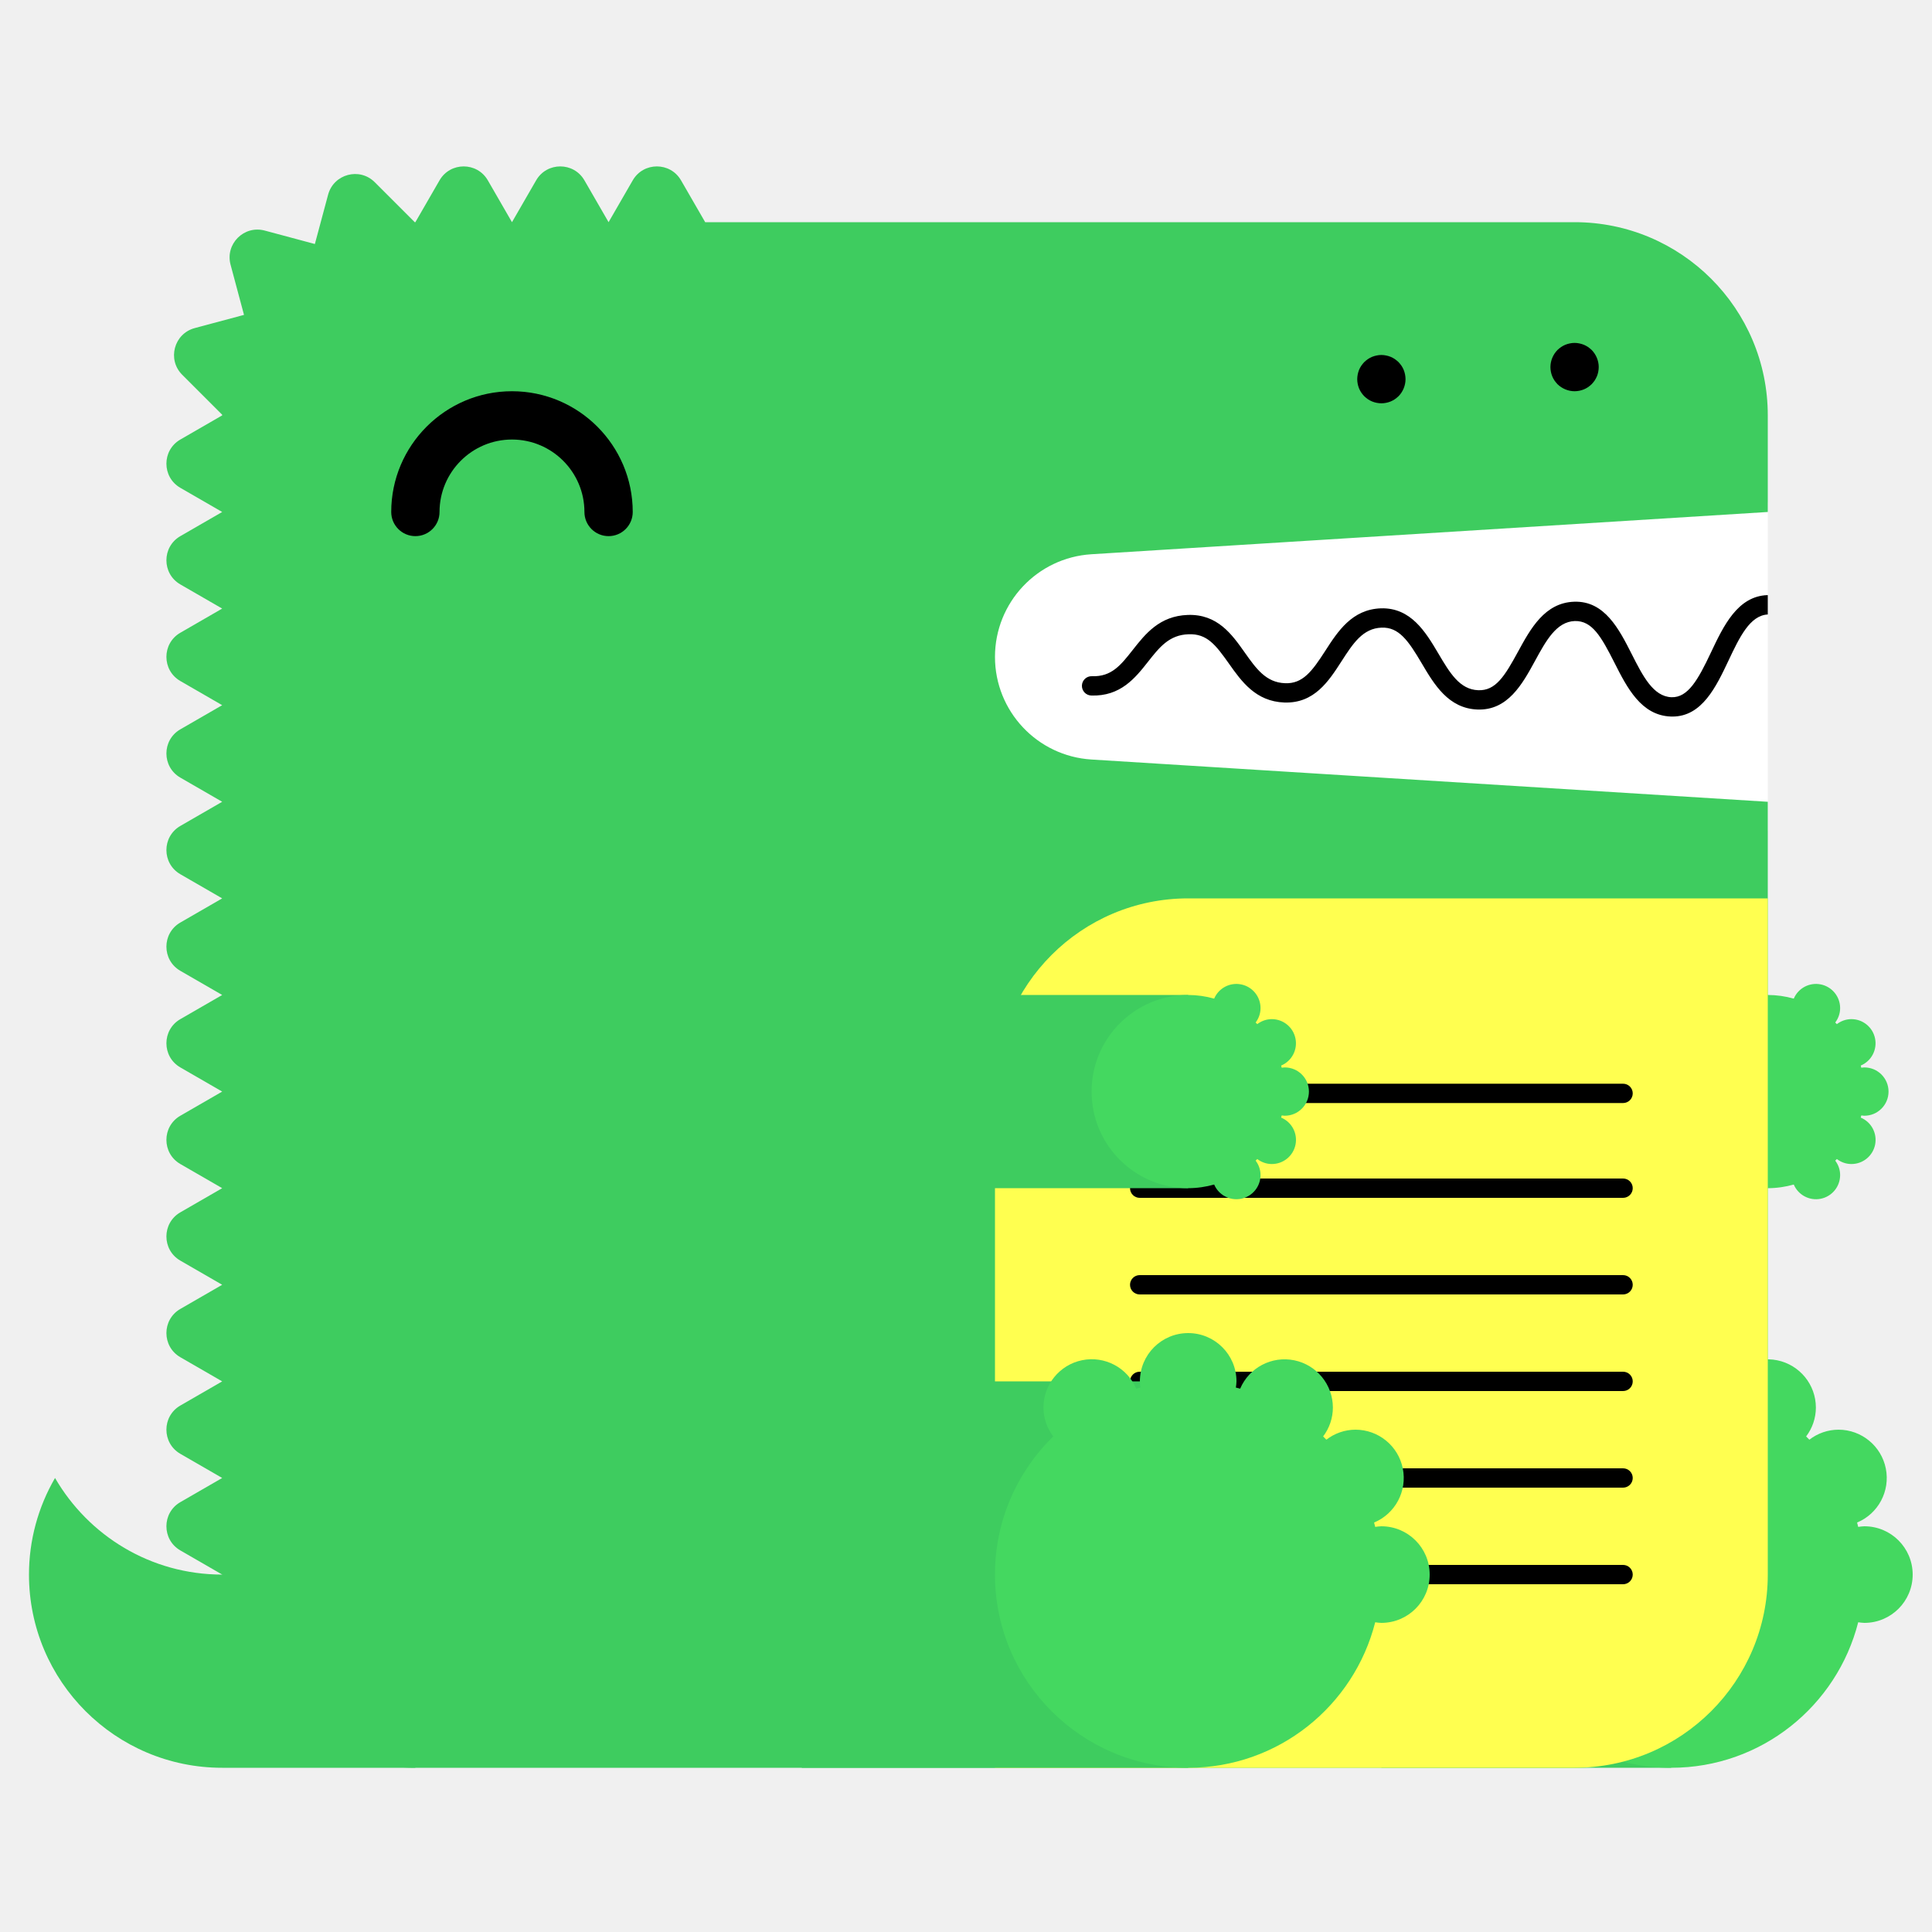
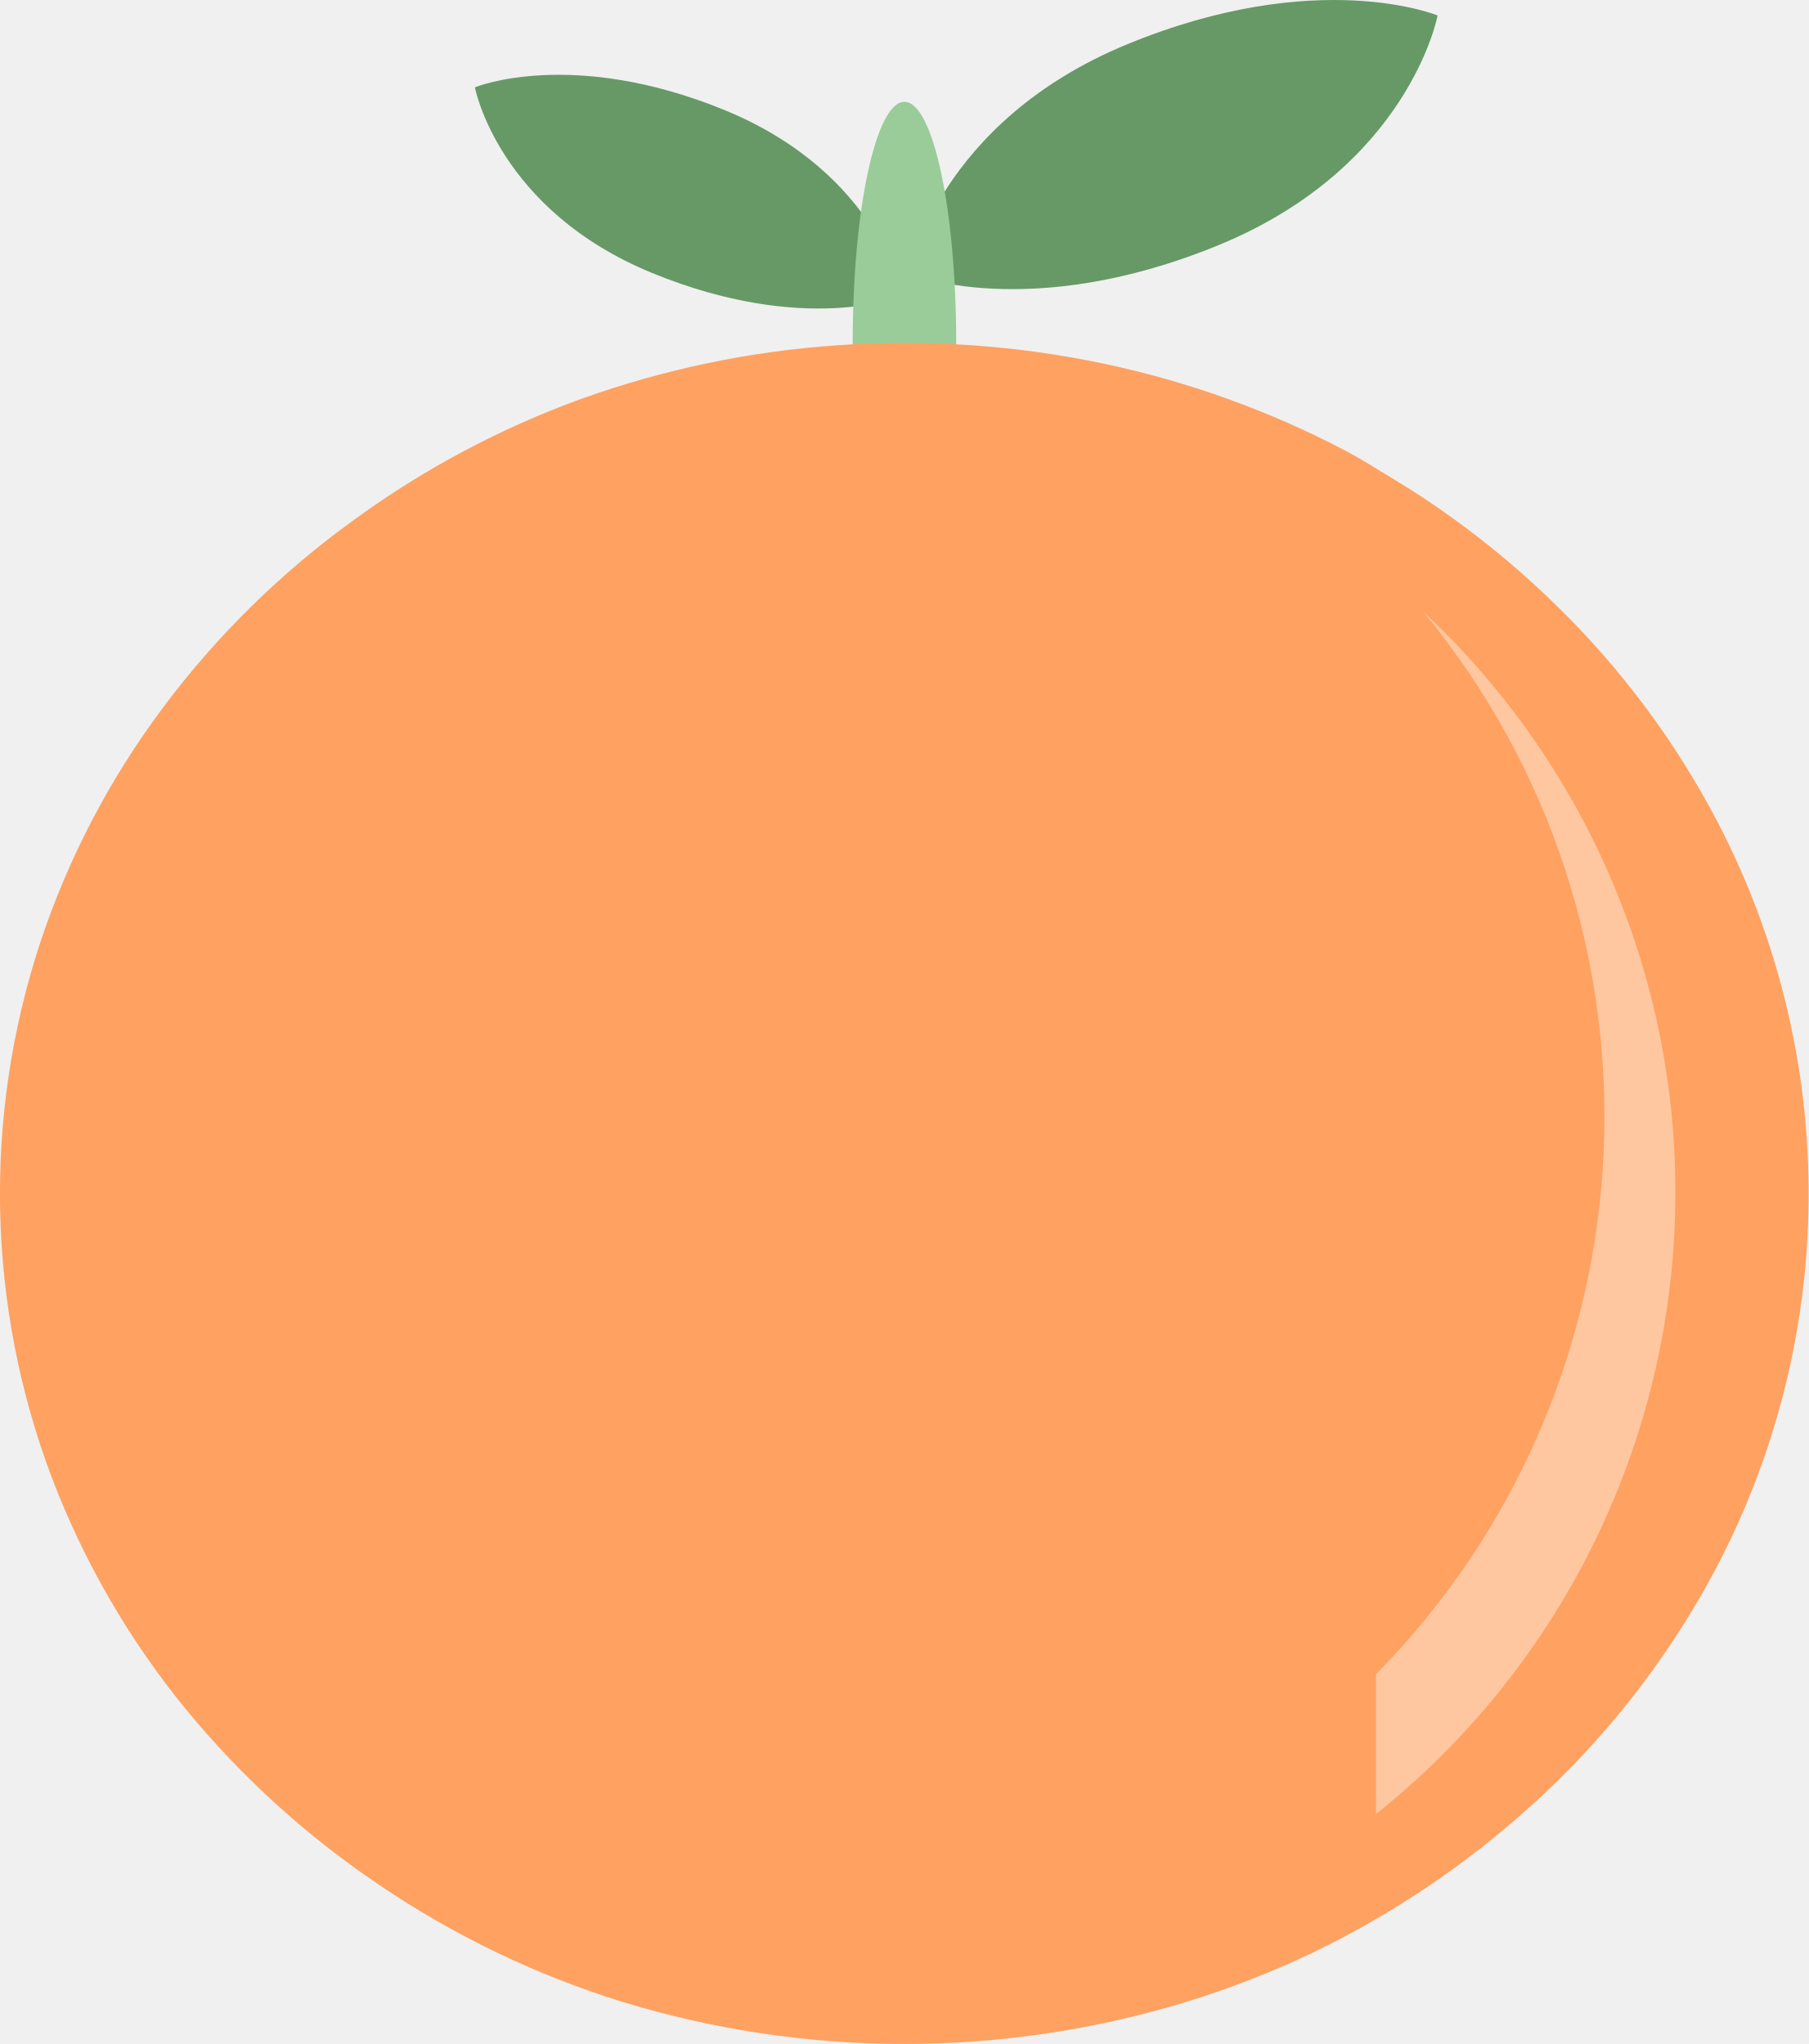
- <svg xmlns="http://www.w3.org/2000/svg" width="200" height="200" viewBox="0 0 200 200">
-   <g fill="none" fill-rule="evenodd">
-     <path fill="#FFF" d="M99 52h84v34H99z" />
-     <path d="M23 163c-7.398 0-13.843-4.027-17.303-10A19.886 19.886 0 0 0 3 163c0 11.046 8.954 20 20 20h20v-20H23z" fill="#3ECC5F" />
-     <path d="M112.98 57.376L183 53V43c0-11.046-8.954-20-20-20H73l-2.5-4.33c-1.112-1.925-3.889-1.925-5 0L63 23l-2.5-4.33c-1.111-1.925-3.889-1.925-5 0L53 23l-2.5-4.33c-1.111-1.925-3.889-1.925-5 0L43 23c-.022 0-.042.003-.065.003l-4.142-4.141c-1.57-1.571-4.252-.853-4.828 1.294l-1.369 5.104-5.192-1.392c-2.148-.575-4.111 1.389-3.535 3.536l1.39 5.193-5.102 1.367c-2.148.576-2.867 3.259-1.296 4.83l4.142 4.142c0 .021-.003.042-.003.064l-4.33 2.5c-1.925 1.111-1.925 3.889 0 5L23 53l-4.33 2.5c-1.925 1.111-1.925 3.889 0 5L23 63l-4.33 2.5c-1.925 1.111-1.925 3.889 0 5L23 73l-4.33 2.5c-1.925 1.111-1.925 3.889 0 5L23 83l-4.33 2.5c-1.925 1.111-1.925 3.889 0 5L23 93l-4.33 2.5c-1.925 1.111-1.925 3.889 0 5L23 103l-4.33 2.5c-1.925 1.111-1.925 3.889 0 5L23 113l-4.33 2.5c-1.925 1.111-1.925 3.889 0 5L23 123l-4.33 2.5c-1.925 1.111-1.925 3.889 0 5L23 133l-4.33 2.5c-1.925 1.111-1.925 3.889 0 5L23 143l-4.33 2.5c-1.925 1.111-1.925 3.889 0 5L23 153l-4.33 2.5c-1.925 1.111-1.925 3.889 0 5L23 163c0 11.046 8.954 20 20 20h120c11.046 0 20-8.954 20-20V83l-70.02-4.376A10.645 10.645 0 0 1 103 68c0-5.621 4.37-10.273 9.98-10.624" fill="#3ECC5F" />
-     <path fill="#3ECC5F" d="M143 183h30v-40h-30z" />
-     <path d="M193 158c-.219 0-.428.037-.639.064-.038-.15-.074-.301-.116-.451A5 5 0 0 0 190.32 148a4.96 4.96 0 0 0-3.016 1.036 26.531 26.531 0 0 0-.335-.336 4.955 4.955 0 0 0 1.011-2.987 5 5 0 0 0-9.599-1.959c-.148-.042-.297-.077-.445-.115.027-.211.064-.42.064-.639a5 5 0 0 0-5-5 5 5 0 0 0-5 5c0 .219.037.428.064.639-.148.038-.297.073-.445.115a4.998 4.998 0 0 0-9.599 1.959c0 1.125.384 2.151 1.011 2.987-3.717 3.632-6.031 8.693-6.031 14.3 0 11.046 8.954 20 20 20 9.339 0 17.16-6.41 19.361-15.064.211.027.42.064.639.064a5 5 0 0 0 5-5 5 5 0 0 0-5-5" fill="#44D860" />
-     <path fill="#3ECC5F" d="M153 123h30v-20h-30z" />
-     <path d="M193 115.5a2.5 2.5 0 1 0 0-5c-.109 0-.214.019-.319.032-.02-.075-.037-.15-.058-.225a2.501 2.501 0 0 0-.963-4.807c-.569 0-1.088.197-1.508.518a6.653 6.653 0 0 0-.168-.168c.314-.417.506-.931.506-1.494a2.5 2.5 0 0 0-4.8-.979A9.987 9.987 0 0 0 183 103c-5.522 0-10 4.478-10 10s4.478 10 10 10c.934 0 1.833-.138 2.69-.377a2.5 2.5 0 0 0 4.8-.979c0-.563-.192-1.077-.506-1.494.057-.055.113-.111.168-.168.42.321.939.518 1.508.518a2.5 2.5 0 0 0 .963-4.807c.021-.074.038-.15.058-.225.105.013.21.032.319.032" fill="#44D860" />
-     <path d="M63 55.5a2.5 2.5 0 0 1-2.5-2.5c0-4.136-3.364-7.5-7.5-7.5s-7.5 3.364-7.5 7.5a2.5 2.5 0 1 1-5 0c0-6.893 5.607-12.5 12.5-12.5S65.5 46.107 65.5 53a2.5 2.5 0 0 1-2.5 2.5" fill="#000" />
-     <path d="M103 183h60c11.046 0 20-8.954 20-20V93h-60c-11.046 0-20 8.954-20 20v70z" fill="#FFFF50" />
-     <path d="M168.02 124h-50.04a1 1 0 1 1 0-2h50.04a1 1 0 1 1 0 2m0 20h-50.04a1 1 0 1 1 0-2h50.04a1 1 0 1 1 0 2m0 20h-50.04a1 1 0 1 1 0-2h50.04a1 1 0 1 1 0 2m0-49.814h-50.04a1 1 0 1 1 0-2h50.04a1 1 0 1 1 0 2m0 19.814h-50.04a1 1 0 1 1 0-2h50.04a1 1 0 1 1 0 2m0 20h-50.04a1 1 0 1 1 0-2h50.04a1 1 0 1 1 0 2M183 61.611c-.012 0-.022-.006-.034-.005-3.09.105-4.552 3.196-5.842 5.923-1.346 2.85-2.387 4.703-4.093 4.647-1.889-.068-2.969-2.202-4.113-4.46-1.314-2.594-2.814-5.536-5.963-5.426-3.046.104-4.513 2.794-5.807 5.167-1.377 2.528-2.314 4.065-4.121 3.994-1.927-.07-2.951-1.805-4.136-3.813-1.321-2.236-2.848-4.75-5.936-4.664-2.994.103-4.465 2.385-5.763 4.4-1.373 2.13-2.335 3.428-4.165 3.351-1.973-.07-2.992-1.51-4.171-3.177-1.324-1.873-2.816-3.993-5.895-3.89-2.928.1-4.399 1.97-5.696 3.618-1.232 1.564-2.194 2.802-4.229 2.724a1 1 0 0 0-.072 2c3.017.101 4.545-1.8 5.872-3.487 1.177-1.496 2.193-2.787 4.193-2.855 1.926-.082 2.829 1.115 4.195 3.045 1.297 1.834 2.769 3.914 5.731 4.021 3.103.104 4.596-2.215 5.918-4.267 1.182-1.834 2.202-3.417 4.15-3.484 1.793-.067 2.769 1.35 4.145 3.681 1.297 2.197 2.766 4.686 5.787 4.796 3.125.108 4.634-2.62 5.949-5.035 1.139-2.088 2.214-4.06 4.119-4.126 1.793-.042 2.728 1.595 4.111 4.33 1.292 2.553 2.757 5.445 5.825 5.556l.169.003c3.064 0 4.518-3.075 5.805-5.794 1.139-2.41 2.217-4.68 4.067-4.773v-2z" fill="#000" />
-     <path fill="#3ECC5F" d="M83 183h40v-40H83z" />
-     <path d="M143 158c-.219 0-.428.037-.639.064-.038-.15-.074-.301-.116-.451A5 5 0 0 0 140.32 148a4.96 4.96 0 0 0-3.016 1.036 26.531 26.531 0 0 0-.335-.336 4.955 4.955 0 0 0 1.011-2.987 5 5 0 0 0-9.599-1.959c-.148-.042-.297-.077-.445-.115.027-.211.064-.42.064-.639a5 5 0 0 0-5-5 5 5 0 0 0-5 5c0 .219.037.428.064.639-.148.038-.297.073-.445.115a4.998 4.998 0 0 0-9.599 1.959c0 1.125.384 2.151 1.011 2.987-3.717 3.632-6.031 8.693-6.031 14.3 0 11.046 8.954 20 20 20 9.339 0 17.16-6.41 19.361-15.064.211.027.42.064.639.064a5 5 0 0 0 5-5 5 5 0 0 0-5-5" fill="#44D860" />
-     <path fill="#3ECC5F" d="M83 123h40v-20H83z" />
-     <path d="M133 115.5a2.5 2.5 0 1 0 0-5c-.109 0-.214.019-.319.032-.02-.075-.037-.15-.058-.225a2.501 2.501 0 0 0-.963-4.807c-.569 0-1.088.197-1.508.518a6.653 6.653 0 0 0-.168-.168c.314-.417.506-.931.506-1.494a2.5 2.5 0 0 0-4.8-.979A9.987 9.987 0 0 0 123 103c-5.522 0-10 4.478-10 10s4.478 10 10 10c.934 0 1.833-.138 2.69-.377a2.5 2.5 0 0 0 4.8-.979c0-.563-.192-1.077-.506-1.494.057-.055.113-.111.168-.168.42.321.939.518 1.508.518a2.5 2.5 0 0 0 .963-4.807c.021-.074.038-.15.058-.225.105.013.21.032.319.032" fill="#44D860" />
-     <path d="M143 41.75c-.16 0-.33-.02-.49-.05a2.52 2.52 0 0 1-.47-.14c-.15-.06-.29-.14-.431-.23-.13-.09-.259-.2-.38-.31-.109-.12-.219-.24-.309-.38s-.17-.28-.231-.43a2.619 2.619 0 0 1-.189-.96c0-.16.02-.33.05-.49.03-.16.08-.31.139-.47.061-.15.141-.29.231-.43.09-.13.2-.26.309-.38.121-.11.25-.22.38-.31.141-.09.281-.17.431-.23.149-.06.31-.11.47-.14.32-.07.65-.07.98 0 .159.03.32.08.47.14.149.06.29.14.43.23.13.09.259.2.38.31.11.12.22.25.31.38.09.14.17.28.23.43.06.16.11.31.14.47.029.16.05.33.05.49 0 .66-.271 1.31-.73 1.77-.121.11-.25.22-.38.31-.14.09-.281.17-.43.23a2.565 2.565 0 0 1-.96.19m20-1.25c-.66 0-1.3-.27-1.771-.73a3.802 3.802 0 0 1-.309-.38c-.09-.14-.17-.28-.231-.43a2.619 2.619 0 0 1-.189-.96c0-.66.27-1.3.729-1.77.121-.11.25-.22.38-.31.141-.09.281-.17.431-.23.149-.06.31-.11.47-.14.32-.07.66-.07.98 0 .159.03.32.08.47.14.149.06.29.14.43.23.13.09.259.2.38.31.459.47.73 1.11.73 1.77 0 .16-.021.33-.05.49-.03.16-.08.32-.14.47-.07.15-.14.29-.23.43-.09.13-.2.26-.31.38-.121.11-.25.22-.38.31-.14.09-.281.17-.43.23a2.565 2.565 0 0 1-.96.19" fill="#000" />
+ <svg xmlns="http://www.w3.org/2000/svg" viewBox="0 0 260.01 293.87">
+   <defs>
+     <style>.cls-1{fill:#696;}.cls-2{fill:#9c9;}.cls-3{fill:#ffa161;}.cls-4{fill:#fff;opacity:0.4;}</style>
+   </defs>
+   <g data-name="Layer 2" id="Layer_2">
+     <g id="ICON_6">
+       <path class="cls-1" d="M162.08,6.34c-27.32,11.23-31.44,32.94-31.44,32.94v.07s17.22,7.11,44.54-4.12S206.62,2.29,206.62,2.29V2.22S189.4-4.89,162.08,6.34Z" />
+       <path class="cls-1" d="M104.28,15.88C126.36,25,129.69,42.5,129.69,42.5v.06s-13.92,5.75-36-3.33S68.27,12.61,68.27,12.61v-.06S82.19,6.8,104.28,15.88Z" />
+       <ellipse class="cls-2" cx="130" cy="49.31" rx="7.44" ry="34.67" />
+       <path class="cls-3" d="M188.41,280.87a132.45,132.45,0,0,0,31.76-21.34A124.19,124.19,0,0,0,244,230.24a115.62,115.62,0,0,0,2.72-112.36,123.08,123.08,0,0,0-22.83-30.65A129.07,129.07,0,0,0,208.5,74.28q-4.17-3-8.56-5.62c-2.18-1.31-4.25-2.65-6.53-3.85a134.45,134.45,0,0,0-34.54-12.48,139,139,0,0,0-38.52-2.69,136.57,136.57,0,0,0-36.79,7.7A132,132,0,0,0,50.95,74.69a127.12,127.12,0,0,0-27.49,27A118.94,118.94,0,0,0,5.78,135.52a115.51,115.51,0,0,0,1.7,77,120,120,0,0,0,19.15,33.12A129.46,129.46,0,0,0,54.51,271a131.73,131.73,0,0,0,34.72,16.74,138.67,138.67,0,0,0,81,.16A133.8,133.8,0,0,0,188.41,280.87Z" />
+       <path class="cls-4" d="M240.81,171.43A114.09,114.09,0,0,0,204.63,88a114.26,114.26,0,0,1-6.86,152.71v20.11A114.29,114.29,0,0,0,240.81,171.43Z" />
+     </g>
  </g>
</svg>
